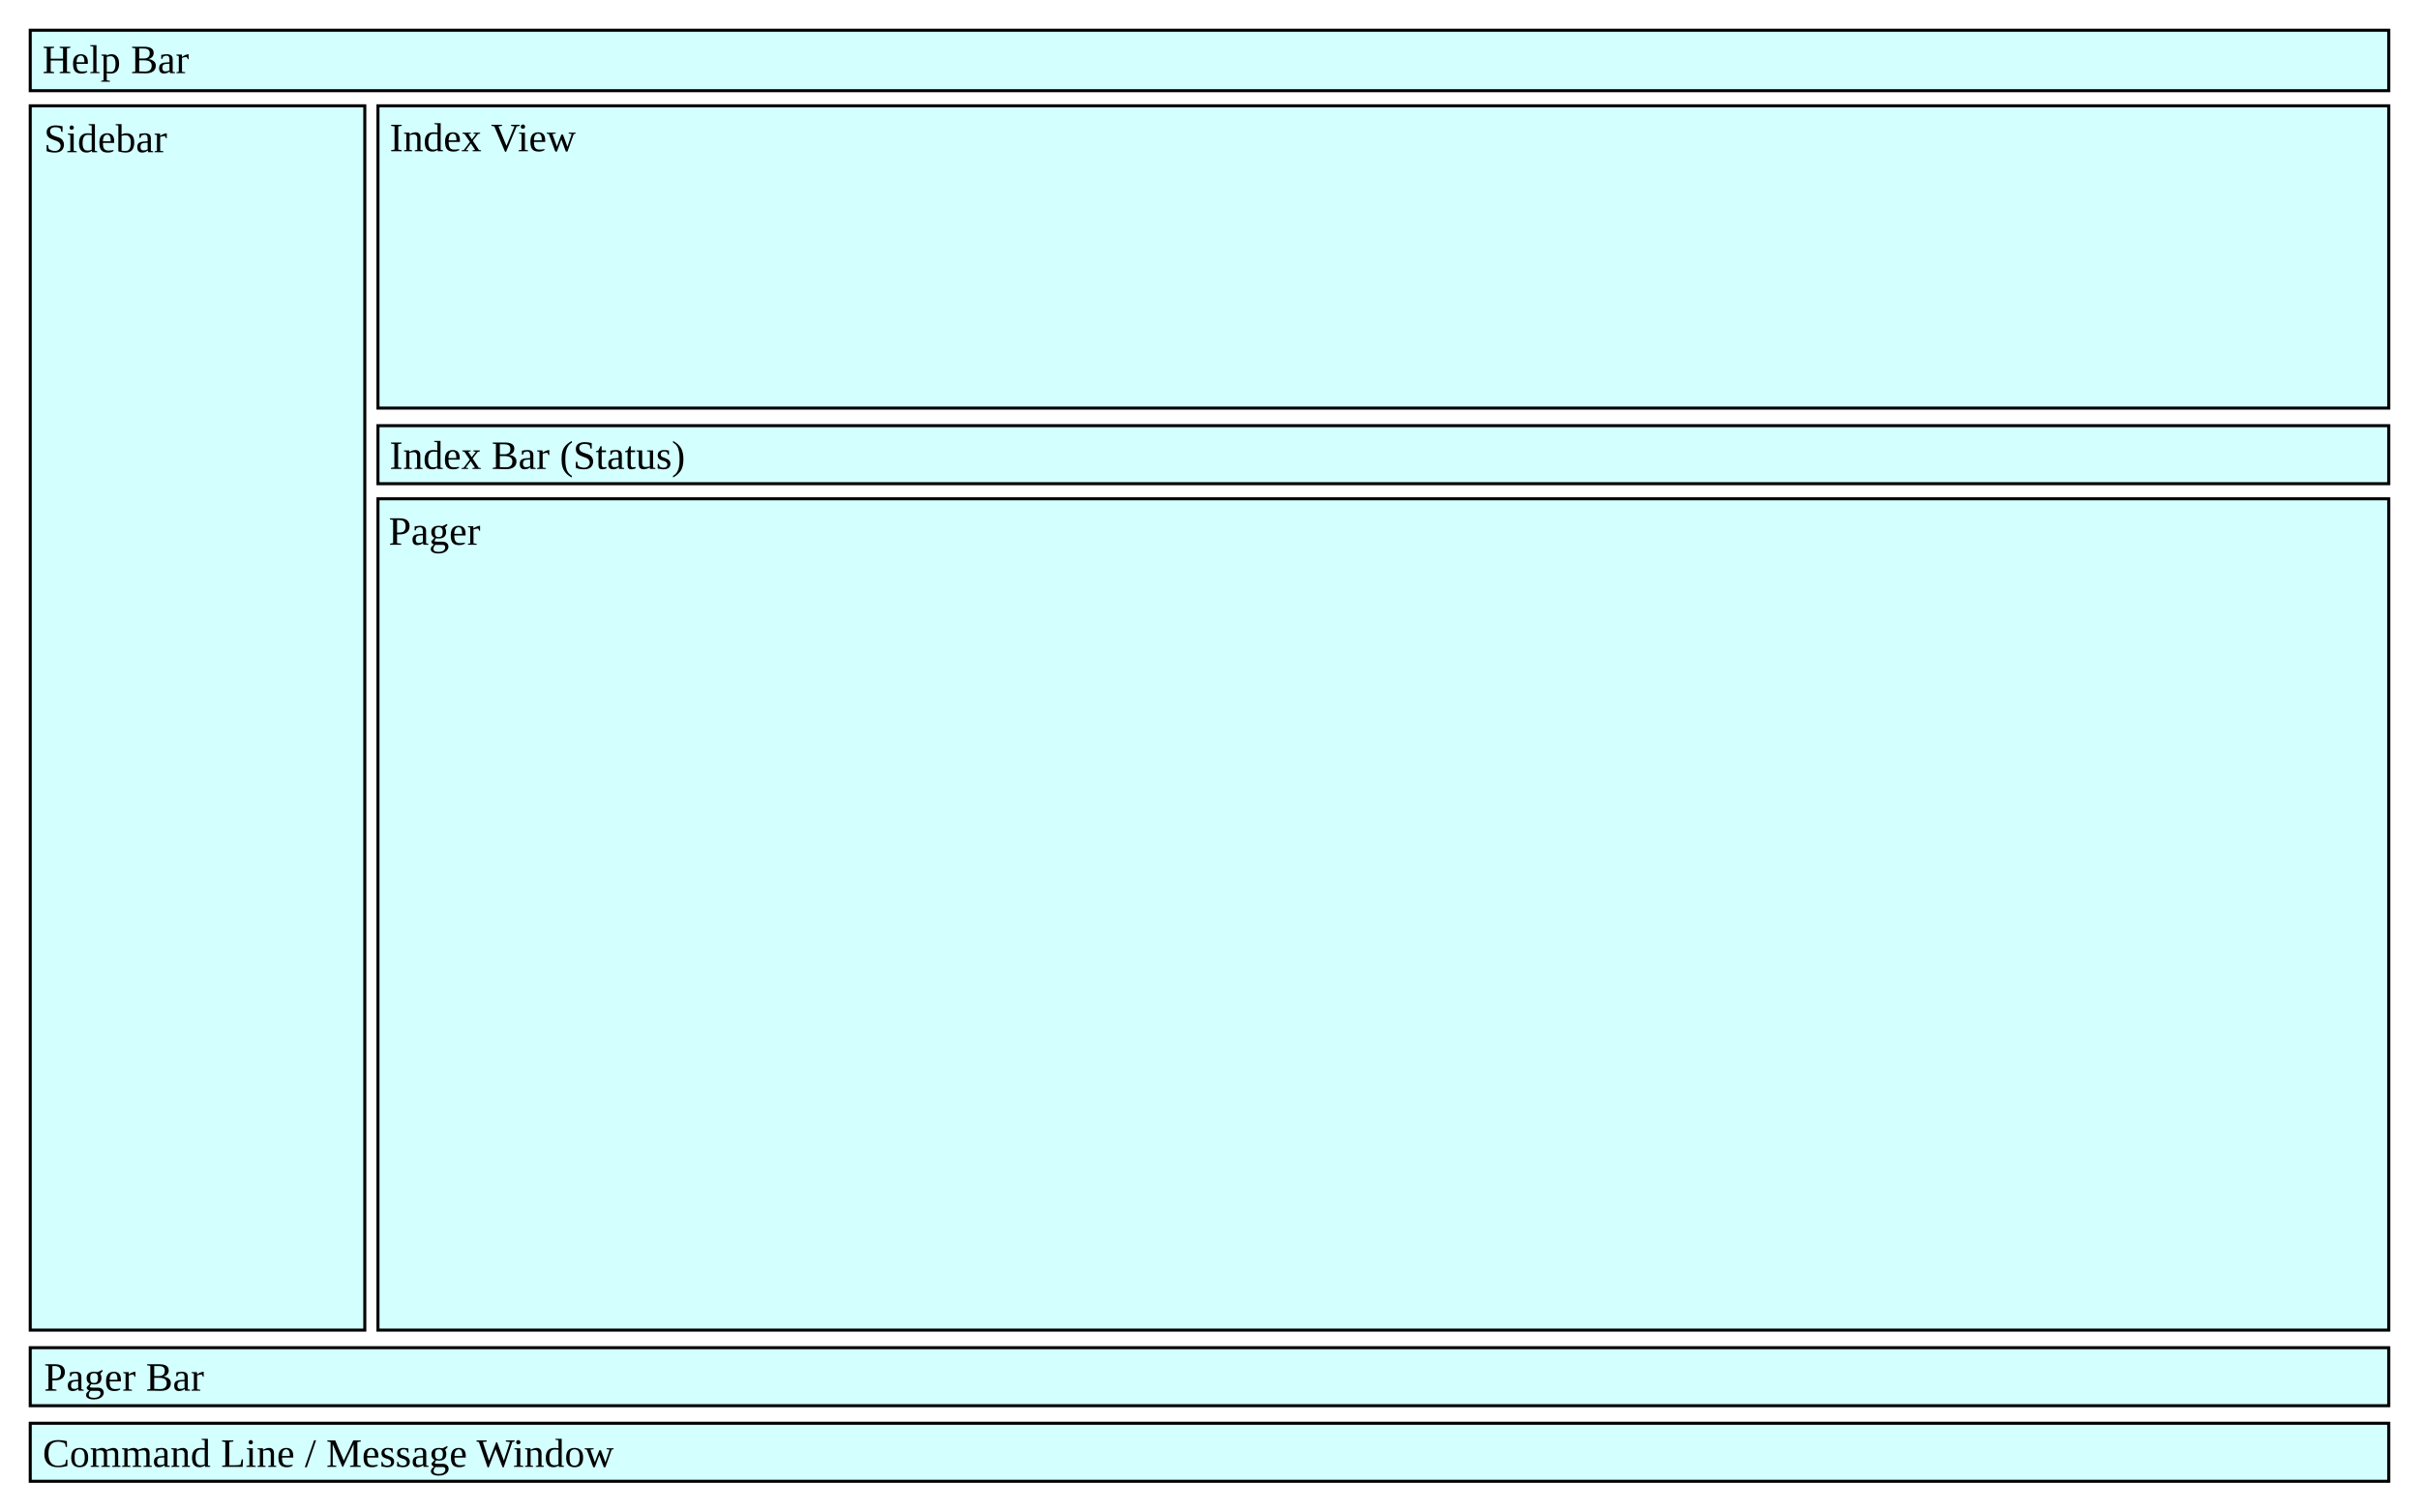
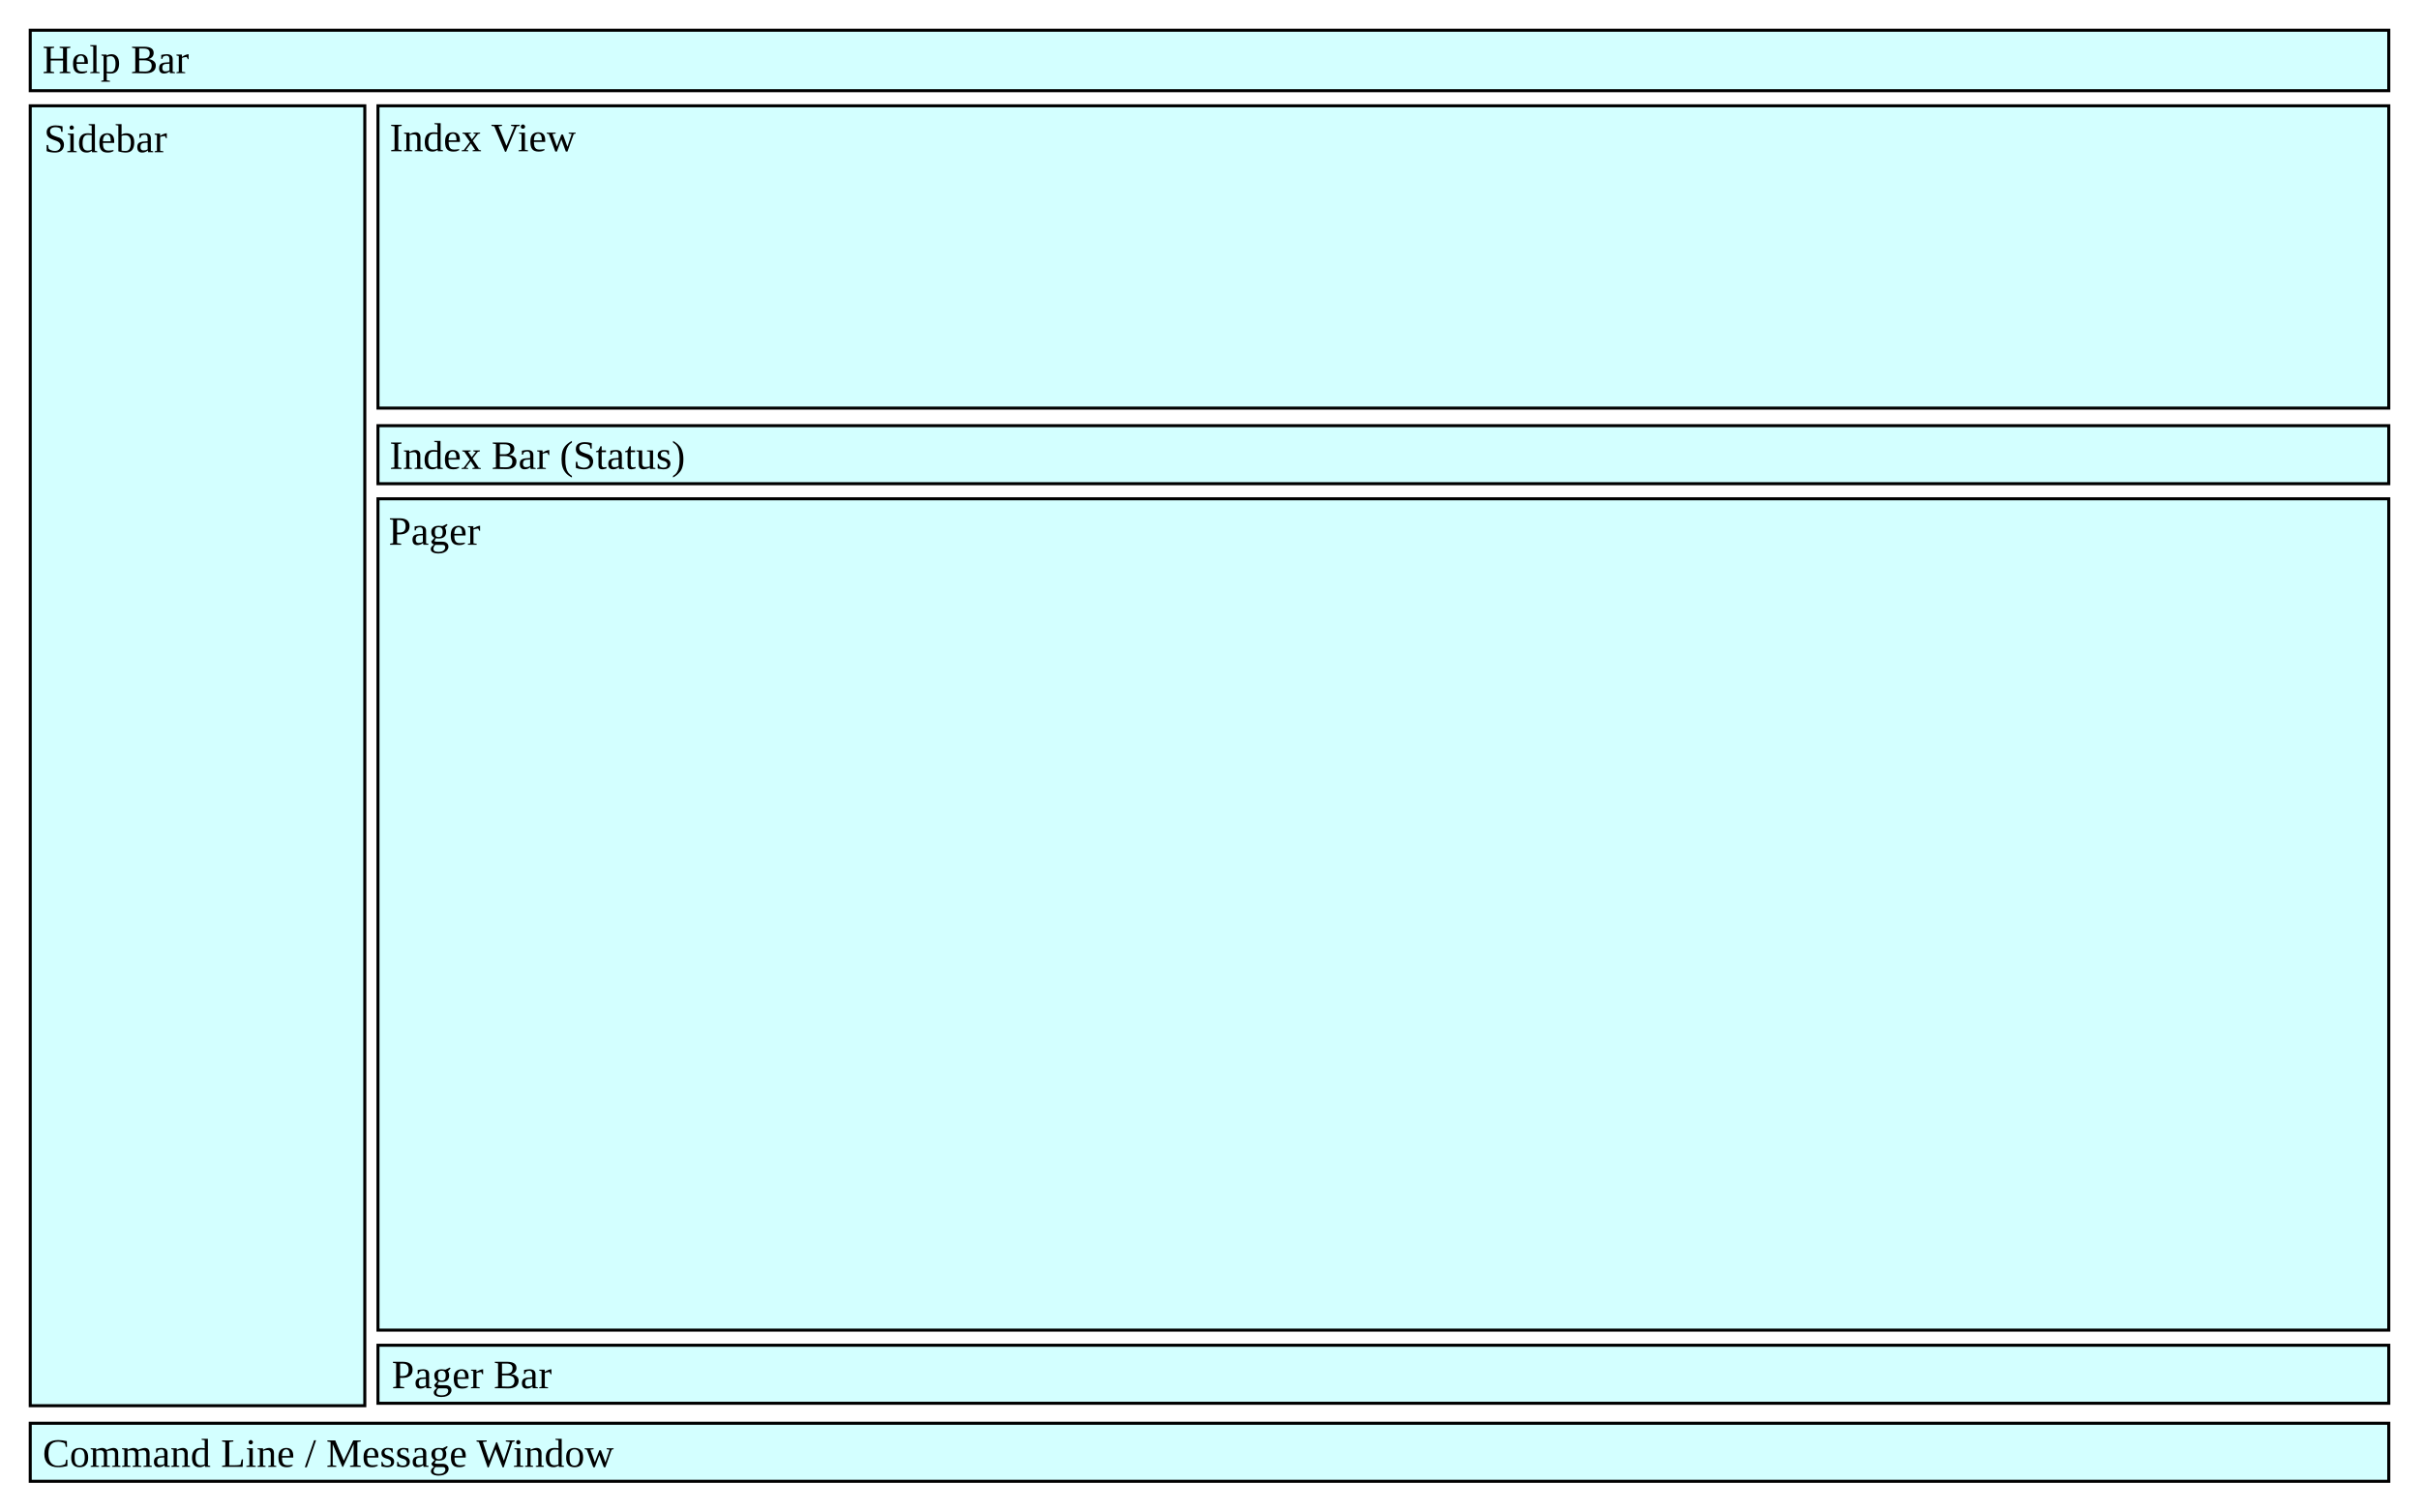
<svg xmlns="http://www.w3.org/2000/svg" width="800" height="500" viewBox="0 0 211.667 132.292" version="1.1" id="svg8">
  <defs id="defs2" />
  <g id="layer1" transform="translate(12.81663,-77.77703)">
-     <rect style="fill:#d3ffff;fill-opacity:1;stroke:#000000;stroke-width:0.265;stroke-miterlimit:4;stroke-dasharray:none;stroke-opacity:1" id="rect4533" width="29.275" height="107.156" x="-10.171" y="87.037" />
+     <rect style="fill:#d3ffff;fill-opacity:1;stroke:#000000;stroke-width:0.265;stroke-miterlimit:4;stroke-dasharray:none;stroke-opacity:1" id="rect4533" width="29.275" height="113.771" x="-10.171" y="87.037" />
    <rect style="fill:#d3ffff;fill-opacity:1;stroke:#000000;stroke-width:0.265;stroke-miterlimit:4;stroke-dasharray:none;stroke-opacity:1" id="rect4535" width="175.948" height="26.458" x="20.256" y="87.037" />
    <rect style="fill:#d3ffff;fill-opacity:1;stroke:#000000;stroke-width:0.265;stroke-miterlimit:4;stroke-dasharray:none;stroke-opacity:1" id="rect4537" width="175.948" height="72.76" x="20.256" y="121.433" />
    <rect style="fill:#d3ffff;fill-opacity:1;stroke:#000000;stroke-width:0.265;stroke-miterlimit:4;stroke-dasharray:none;stroke-opacity:1" id="rect4539" width="206.375" height="5.078" x="-10.171" y="202.345" />
    <rect style="fill:#d3ffff;fill-opacity:1;stroke:#000000;stroke-width:0.265;stroke-miterlimit:4;stroke-dasharray:none;stroke-opacity:1" id="rect4541" width="206.375" height="5.292" x="-10.171" y="80.423" />
    <text xml:space="preserve" style="font-size:3.528px;line-height:1.25;fill:#000000;fill-opacity:1;stroke:none;stroke-width:0.265;stroke-miterlimit:4;stroke-dasharray:none;stroke-opacity:1" x="-9.115" y="84.18" id="text4547">
      <tspan id="tspan4545" x="-9.115" y="84.18" style="fill:#000000;fill-opacity:1;stroke:none;stroke-width:0.265;stroke-miterlimit:4;stroke-dasharray:none;stroke-opacity:1">Help Bar</tspan>
    </text>
    <text xml:space="preserve" style="font-size:3.528px;line-height:1.25;fill:#000000;fill-opacity:1;stroke:none;stroke-width:0.265;stroke-miterlimit:4;stroke-dasharray:none;stroke-opacity:1" x="-8.968" y="91.098" id="text4551">
      <tspan id="tspan4549" x="-8.968" y="91.098" style="stroke-width:0.265">Sidebar</tspan>
    </text>
    <text xml:space="preserve" style="font-size:3.528px;line-height:1.25;fill:#000000;fill-opacity:1;stroke:none;stroke-width:0.265;stroke-miterlimit:4;stroke-dasharray:none;stroke-opacity:1" x="21.286" y="91.012" id="text4555">
      <tspan id="tspan4553" x="21.286" y="91.012" style="stroke-width:0.265">Index View</tspan>
    </text>
-     <rect style="fill:#d3ffff;fill-opacity:1;stroke:#000000;stroke-width:0.265;stroke-miterlimit:4;stroke-dasharray:none;stroke-opacity:1" id="rect4539-5" width="206.375" height="5.078" x="-10.171" y="195.731" />
-     <text xml:space="preserve" style="font-size:3.528px;line-height:1.25;fill:#000000;fill-opacity:1;stroke:none;stroke-width:0.265;stroke-miterlimit:4;stroke-dasharray:none;stroke-opacity:1" x="-8.97" y="199.491" id="text4578">
-       <tspan id="tspan4576" x="-8.97" y="199.491" style="stroke-width:0.265">Pager Bar</tspan>
+     <rect style="fill:#d3ffff;fill-opacity:1;stroke:#000000;stroke-width:0.265;stroke-miterlimit:4;stroke-dasharray:none;stroke-opacity:1" id="rect4539-5" width="175.948" height="5.078" x="20.256" y="195.517" />
+     <text xml:space="preserve" style="font-size:3.528px;line-height:1.25;fill:#000000;fill-opacity:1;stroke:none;stroke-width:0.265;stroke-miterlimit:4;stroke-dasharray:none;stroke-opacity:1" x="21.457" y="199.277" id="text4578">
+       <tspan id="tspan4576" x="21.457" y="199.277" style="stroke-width:0.265">Pager Bar</tspan>
    </text>
    <text xml:space="preserve" style="font-size:3.528px;line-height:1.25;fill:#000000;fill-opacity:1;stroke:none;stroke-width:0.265;stroke-miterlimit:4;stroke-dasharray:none;stroke-opacity:1" x="-9.078" y="206.162" id="text4582">
      <tspan id="tspan4580" x="-9.078" y="206.162" style="stroke-width:0.265">Command Line / Message Window</tspan>
    </text>
    <rect style="fill:#d3ffff;fill-opacity:1;stroke:#000000;stroke-width:0.265;stroke-miterlimit:4;stroke-dasharray:none;stroke-opacity:1" id="rect4539-5-3" width="175.948" height="5.078" x="20.256" y="115.033" />
    <text xml:space="preserve" style="font-size:3.528px;line-height:1.25;fill:#000000;fill-opacity:1;stroke:none;stroke-width:0.265;stroke-miterlimit:4;stroke-dasharray:none;stroke-opacity:1" x="21.27" y="118.821" id="text4555-5">
      <tspan id="tspan4553-6" x="21.27" y="118.821" style="stroke-width:0.265">Index Bar (Status)</tspan>
    </text>
    <text xml:space="preserve" style="font-size:3.528px;line-height:1.25;fill:#000000;fill-opacity:1;stroke:none;stroke-width:0.265;stroke-miterlimit:4;stroke-dasharray:none;stroke-opacity:1" x="21.19" y="125.453" id="text4555-2">
      <tspan id="tspan4553-9" x="21.19" y="125.453" style="stroke-width:0.265">Pager</tspan>
    </text>
  </g>
</svg>
